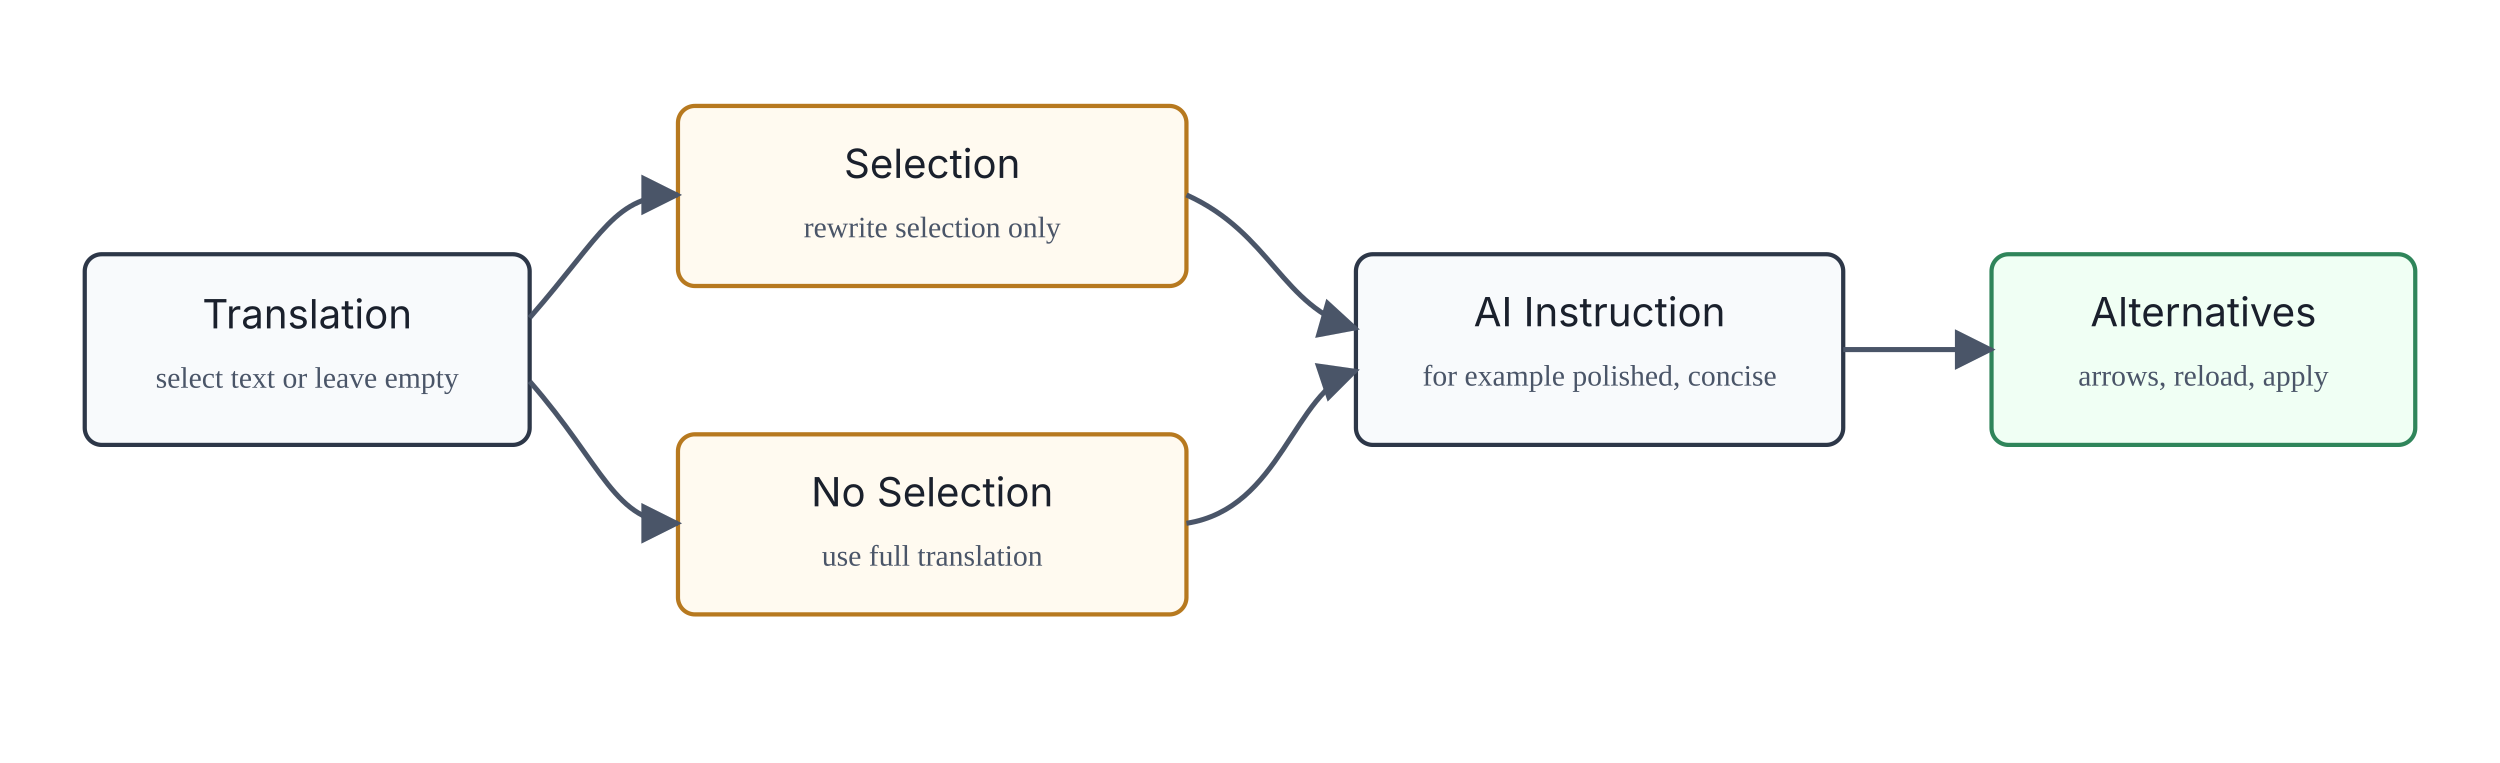
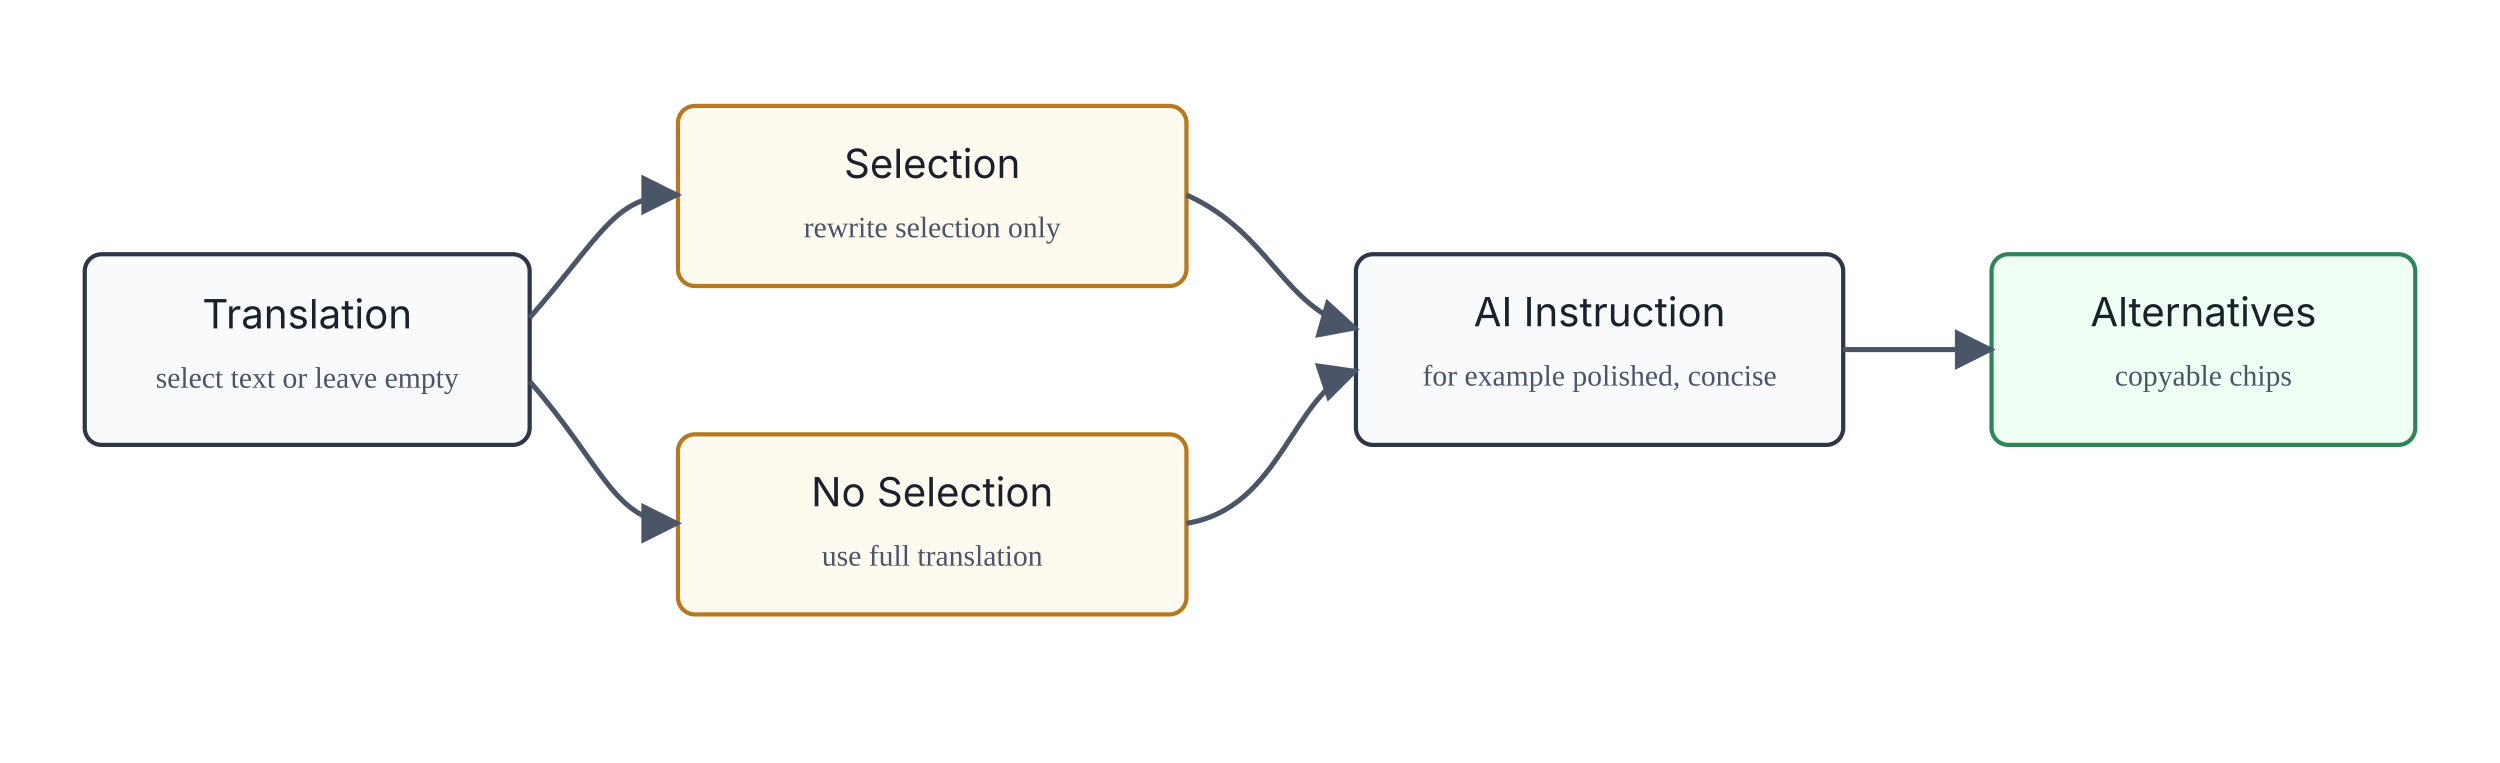
<svg xmlns="http://www.w3.org/2000/svg" width="1180" height="360" viewBox="0 0 1180 360" role="img" aria-labelledby="title desc">
  <defs>
    <marker id="arrow" viewBox="0 0 10 10" refX="9" refY="5" markerWidth="8" markerHeight="8" orient="auto-start-reverse">
      <path d="M 0 0 L 10 5 L 0 10 z" fill="#4a5568" />
    </marker>
    <style>
      .box { fill: #f8fafc; stroke: #2d3748; stroke-width: 2; rx: 8; }
      .choice { fill: #fffaf0; stroke: #b7791f; stroke-width: 2; rx: 8; }
      .result { fill: #f0fff4; stroke: #2f855a; stroke-width: 2; rx: 8; }
      .text { font-family: -apple-system, BlinkMacSystemFont, "Segoe UI", sans-serif; font-size: 19px; fill: #1a202c; }
      .small { font-size: 14px; fill: #4a5568; }
      .line { stroke: #4a5568; stroke-width: 2.4; fill: none; marker-end: url(#arrow); }
    </style>
  </defs>
  <rect x="40" y="120" width="210" height="90" class="box" />
  <text x="145" y="155" text-anchor="middle" class="text">Translation</text>
  <text x="145" y="183" text-anchor="middle" class="small">select text or leave empty</text>
  <rect x="320" y="50" width="240" height="85" class="choice" />
  <text x="440" y="84" text-anchor="middle" class="text">Selection</text>
  <text x="440" y="112" text-anchor="middle" class="small">rewrite selection only</text>
  <rect x="320" y="205" width="240" height="85" class="choice" />
  <text x="440" y="239" text-anchor="middle" class="text">No Selection</text>
  <text x="440" y="267" text-anchor="middle" class="small">use full translation</text>
  <rect x="640" y="120" width="230" height="90" class="box" />
  <text x="755" y="154" text-anchor="middle" class="text">AI Instruction</text>
  <text x="755" y="182" text-anchor="middle" class="small">for example polished, concise</text>
  <rect x="940" y="120" width="200" height="90" class="result" />
  <text x="1040" y="154" text-anchor="middle" class="text">Alternatives</text>
-   <text x="1040" y="182" text-anchor="middle" class="small">arrows, reload, apply</text>
+   <text x="1040" y="182" text-anchor="middle" class="small">copyable chips</text>
  <path d="M 250 150 C 285 110, 290 92, 320 92" class="line" />
  <path d="M 250 180 C 285 220, 290 247, 320 247" class="line" />
  <path d="M 560 92 C 600 110, 605 145, 640 155" class="line" />
  <path d="M 560 247 C 605 240, 610 185, 640 175" class="line" />
  <path d="M 870 165 L 940 165" class="line" />
</svg>
